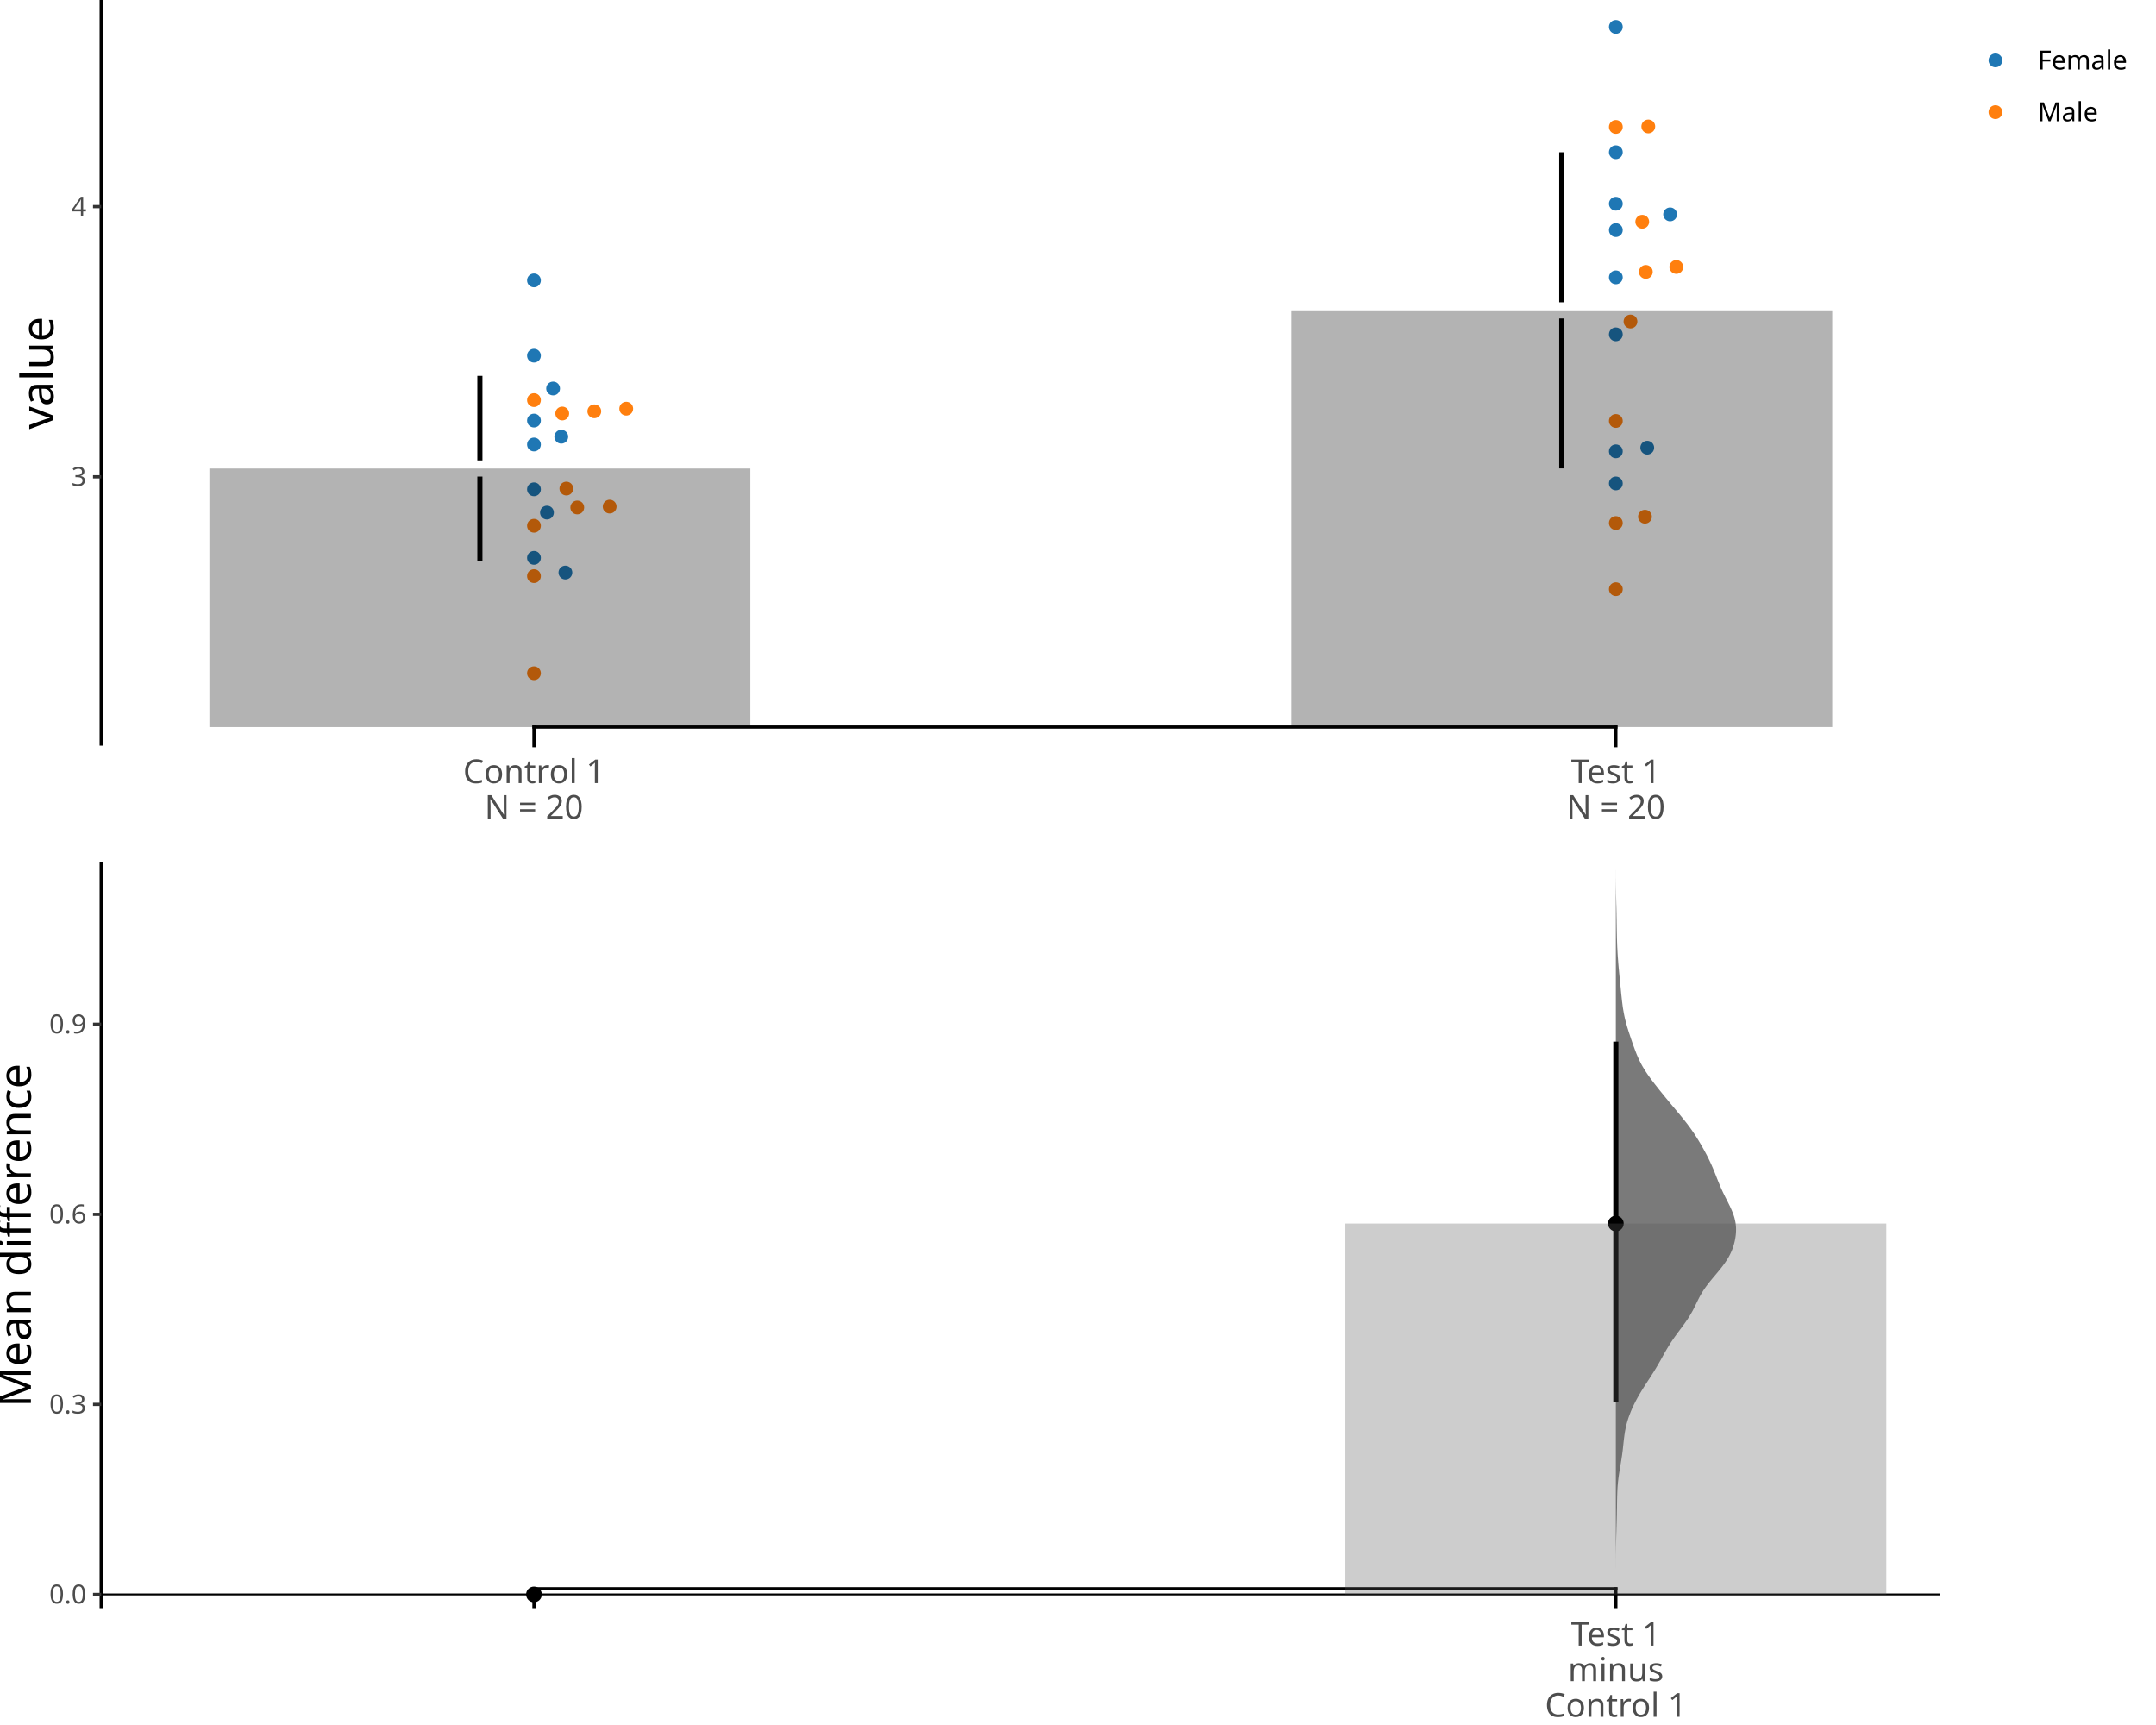
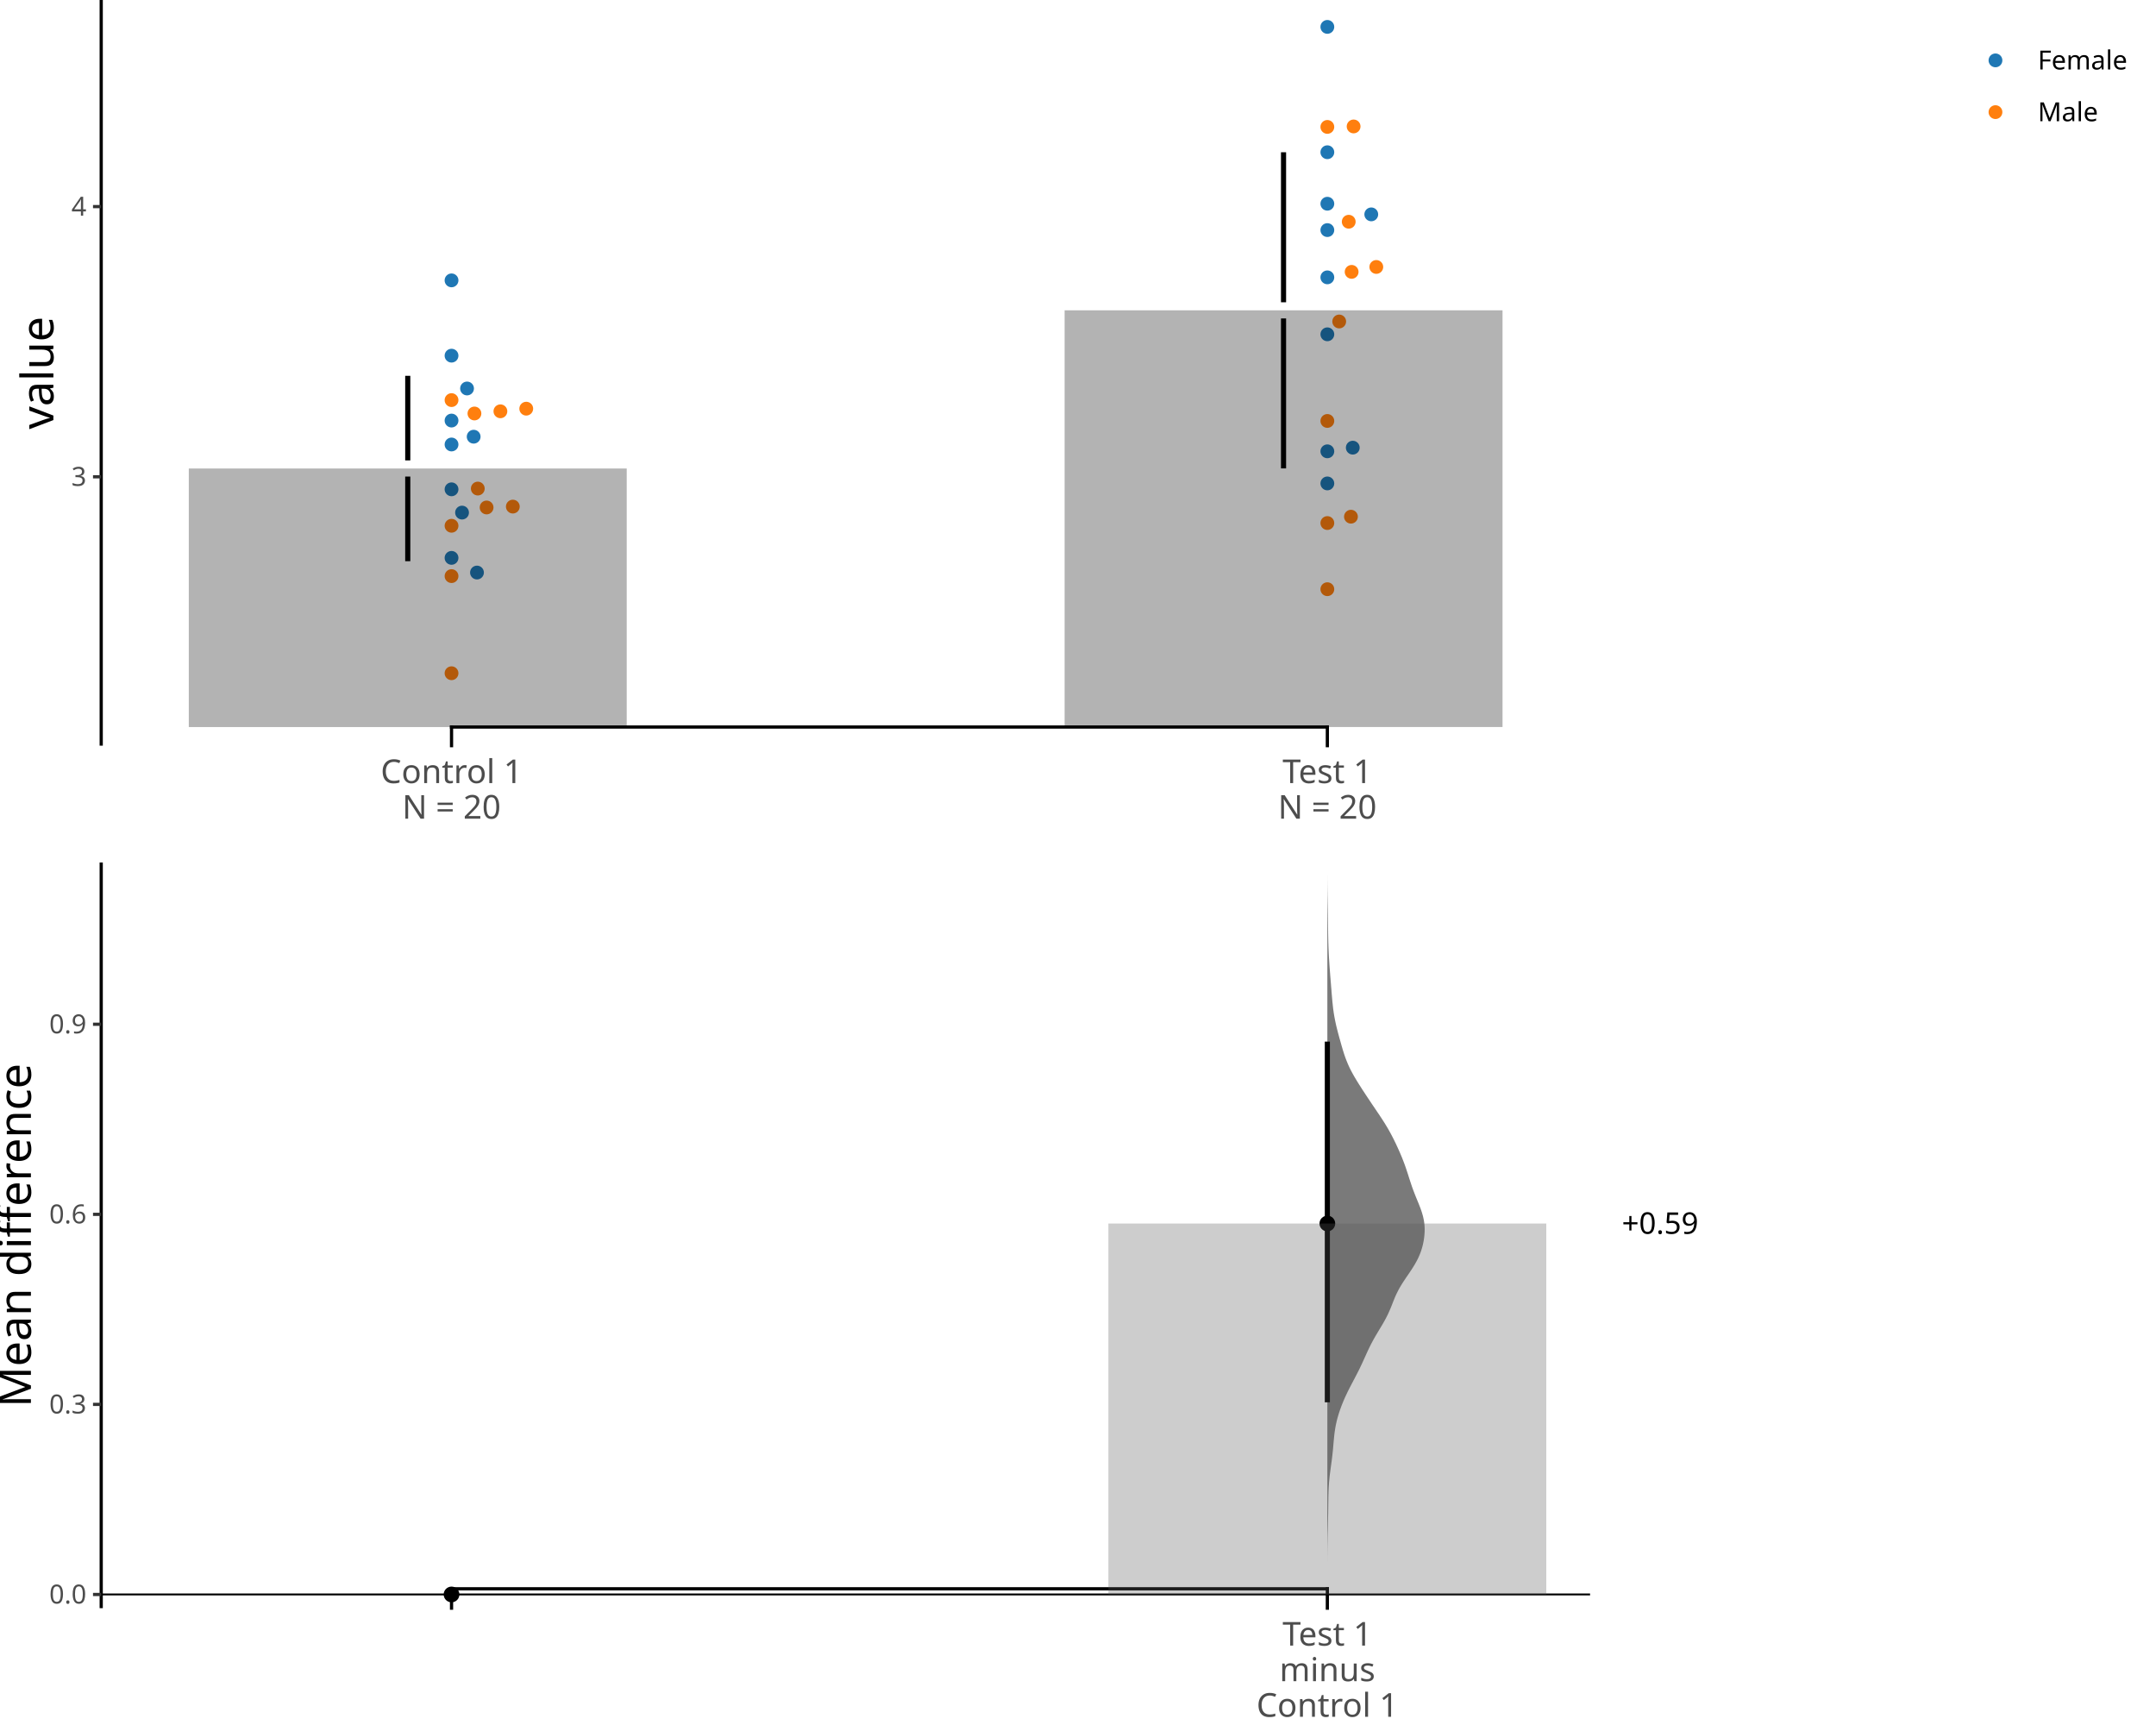
<svg xmlns="http://www.w3.org/2000/svg" class="svglite" data-engine-version="2.0" width="720.00pt" height="576.00pt" viewBox="0 0 720.00 576.00">
  <defs>
    <style type="text/css">
    .svglite line, .svglite polyline, .svglite polygon, .svglite path, .svglite rect, .svglite circle {
      fill: none;
      stroke: #000000;
      stroke-linecap: round;
      stroke-linejoin: round;
      stroke-miterlimit: 10.00;
    }
  </style>
  </defs>
  <rect width="100%" height="100%" style="stroke: none; fill: #FFFFFF;" />
  <defs>
    <clipPath id="cpMC4wMHw3MjAuMDB8MC4wMHw1NzYuMDA=">
      <rect x="0.00" y="0.00" width="720.00" height="576.00" />
    </clipPath>
  </defs>
  <g clip-path="url(#cpMC4wMHw3MjAuMDB8MC4wMHw1NzYuMDA=)">
</g>
  <defs>
    <clipPath id="cpMC4wMHw2NDguMDB8MC4wMHw1NzYuMDA=">
      <rect x="0.00" y="0.00" width="648.00" height="576.00" />
    </clipPath>
  </defs>
  <g clip-path="url(#cpMC4wMHw2NDguMDB8MC4wMHw1NzYuMDA=)">
</g>
  <g clip-path="url(#cpMC4wMHw3MjAuMDB8MC4wMHw1NzYuMDA=)">
</g>
  <defs>
    <clipPath id="cpMC4wMHw2NDguMDB8MC4wMHwyODguMDA=">
      <rect x="0.00" y="0.00" width="648.00" height="288.00" />
    </clipPath>
  </defs>
  <g clip-path="url(#cpMC4wMHw2NDguMDB8MC4wMHwyODguMDA=)">
    <rect x="0.00" y="0.00" width="648.00" height="288.00" style="stroke-width: 1.07; stroke: #FFFFFF; fill: #FFFFFF;" />
  </g>
  <g clip-path="url(#cpMC4wMHw3MjAuMDB8MC4wMHw1NzYuMDA=)">
    <rect x="33.80" y="-0" width="614.20" height="248.99" style="stroke-width: 1.07; stroke: none; fill: #FFFFFF;" />
-     <circle cx="187.76" cy="138.07" r="1.95" style="stroke-width: 0.71; stroke: #FF7F0E; fill: #FF7F0E;" />
-     <circle cx="178.32" cy="133.60" r="1.95" style="stroke-width: 0.71; stroke: #FF7F0E; fill: #FF7F0E;" />
-     <circle cx="189.14" cy="163.14" r="1.95" style="stroke-width: 0.71; stroke: #FF7F0E; fill: #FF7F0E;" />
-     <circle cx="178.32" cy="175.56" r="1.95" style="stroke-width: 0.71; stroke: #FF7F0E; fill: #FF7F0E;" />
-     <circle cx="198.47" cy="137.34" r="1.95" style="stroke-width: 0.71; stroke: #FF7F0E; fill: #FF7F0E;" />
-     <circle cx="178.32" cy="224.80" r="1.95" style="stroke-width: 0.71; stroke: #FF7F0E; fill: #FF7F0E;" />
-     <circle cx="209.13" cy="136.46" r="1.95" style="stroke-width: 0.71; stroke: #FF7F0E; fill: #FF7F0E;" />
-     <circle cx="203.60" cy="169.16" r="1.95" style="stroke-width: 0.71; stroke: #FF7F0E; fill: #FF7F0E;" />
-     <circle cx="192.78" cy="169.45" r="1.95" style="stroke-width: 0.71; stroke: #FF7F0E; fill: #FF7F0E;" />
-     <circle cx="178.32" cy="192.37" r="1.95" style="stroke-width: 0.71; stroke: #FF7F0E; fill: #FF7F0E;" />
-     <circle cx="178.32" cy="163.39" r="1.95" style="stroke-width: 0.71; stroke: #1F77B4; fill: #1F77B4;" />
-     <circle cx="178.32" cy="93.62" r="1.95" style="stroke-width: 0.71; stroke: #1F77B4; fill: #1F77B4;" />
-     <circle cx="187.44" cy="145.82" r="1.95" style="stroke-width: 0.71; stroke: #1F77B4; fill: #1F77B4;" />
-     <circle cx="178.32" cy="140.43" r="1.95" style="stroke-width: 0.71; stroke: #1F77B4; fill: #1F77B4;" />
-     <circle cx="178.32" cy="186.28" r="1.95" style="stroke-width: 0.71; stroke: #1F77B4; fill: #1F77B4;" />
-     <circle cx="184.71" cy="129.72" r="1.95" style="stroke-width: 0.71; stroke: #1F77B4; fill: #1F77B4;" />
-     <circle cx="188.82" cy="191.18" r="1.95" style="stroke-width: 0.71; stroke: #1F77B4; fill: #1F77B4;" />
-     <circle cx="182.66" cy="171.16" r="1.95" style="stroke-width: 0.71; stroke: #1F77B4; fill: #1F77B4;" />
-     <circle cx="178.32" cy="118.76" r="1.95" style="stroke-width: 0.71; stroke: #1F77B4; fill: #1F77B4;" />
-     <circle cx="178.32" cy="148.42" r="1.95" style="stroke-width: 0.71; stroke: #1F77B4; fill: #1F77B4;" />
-     <circle cx="544.50" cy="107.35" r="1.95" style="stroke-width: 0.71; stroke: #FF7F0E; fill: #FF7F0E;" />
-     <circle cx="539.61" cy="174.65" r="1.95" style="stroke-width: 0.71; stroke: #FF7F0E; fill: #FF7F0E;" />
-     <circle cx="559.81" cy="89.14" r="1.95" style="stroke-width: 0.71; stroke: #FF7F0E; fill: #FF7F0E;" />
-     <circle cx="539.61" cy="42.38" r="1.95" style="stroke-width: 0.71; stroke: #FF7F0E; fill: #FF7F0E;" />
-     <circle cx="539.61" cy="140.56" r="1.95" style="stroke-width: 0.71; stroke: #FF7F0E; fill: #FF7F0E;" />
-     <circle cx="539.61" cy="196.74" r="1.95" style="stroke-width: 0.71; stroke: #FF7F0E; fill: #FF7F0E;" />
-     <circle cx="548.43" cy="74.04" r="1.95" style="stroke-width: 0.71; stroke: #FF7F0E; fill: #FF7F0E;" />
-     <circle cx="550.45" cy="42.22" r="1.95" style="stroke-width: 0.71; stroke: #FF7F0E; fill: #FF7F0E;" />
-     <circle cx="549.63" cy="90.78" r="1.95" style="stroke-width: 0.71; stroke: #FF7F0E; fill: #FF7F0E;" />
-     <circle cx="549.34" cy="172.53" r="1.95" style="stroke-width: 0.71; stroke: #FF7F0E; fill: #FF7F0E;" />
-     <circle cx="539.61" cy="111.63" r="1.95" style="stroke-width: 0.71; stroke: #1F77B4; fill: #1F77B4;" />
-     <circle cx="550.10" cy="149.48" r="1.95" style="stroke-width: 0.71; stroke: #1F77B4; fill: #1F77B4;" />
-     <circle cx="539.61" cy="161.42" r="1.95" style="stroke-width: 0.71; stroke: #1F77B4; fill: #1F77B4;" />
-     <circle cx="539.61" cy="8.98" r="1.95" style="stroke-width: 0.71; stroke: #1F77B4; fill: #1F77B4;" />
-     <circle cx="539.61" cy="50.83" r="1.95" style="stroke-width: 0.71; stroke: #1F77B4; fill: #1F77B4;" />
-     <circle cx="557.74" cy="71.58" r="1.95" style="stroke-width: 0.71; stroke: #1F77B4; fill: #1F77B4;" />
-     <circle cx="539.61" cy="76.83" r="1.95" style="stroke-width: 0.71; stroke: #1F77B4; fill: #1F77B4;" />
-     <circle cx="539.61" cy="150.70" r="1.95" style="stroke-width: 0.71; stroke: #1F77B4; fill: #1F77B4;" />
-     <circle cx="539.61" cy="92.61" r="1.95" style="stroke-width: 0.71; stroke: #1F77B4; fill: #1F77B4;" />
-     <circle cx="539.61" cy="68.03" r="1.95" style="stroke-width: 0.71; stroke: #1F77B4; fill: #1F77B4;" />
-     <line x1="160.26" y1="152.88" x2="160.26" y2="126.35" style="stroke-width: 1.71; stroke-linecap: square;" />
-     <line x1="521.55" y1="100.07" x2="521.55" y2="51.70" style="stroke-width: 1.71; stroke-linecap: square;" />
-     <line x1="160.26" y1="159.99" x2="160.26" y2="186.53" style="stroke-width: 1.71; stroke-linecap: square;" />
-     <line x1="521.55" y1="107.18" x2="521.55" y2="155.54" style="stroke-width: 1.71; stroke-linecap: square;" />
-     <line x1="178.32" y1="242.77" x2="539.61" y2="242.77" style="stroke-width: 1.07; stroke-linecap: square;" />
-     <line x1="178.32" y1="242.77" x2="178.32" y2="248.99" style="stroke-width: 1.07; stroke-linecap: square;" />
-     <line x1="539.61" y1="242.77" x2="539.61" y2="248.99" style="stroke-width: 1.07; stroke-linecap: square;" />
-     <rect x="69.93" y="156.44" width="180.65" height="86.33" style="stroke-width: 1.07; stroke: none; stroke-linecap: butt; stroke-linejoin: miter; fill: #000000; fill-opacity: 0.30;" />
-     <rect x="431.23" y="103.62" width="180.65" height="139.14" style="stroke-width: 1.07; stroke: none; stroke-linecap: butt; stroke-linejoin: miter; fill: #000000; fill-opacity: 0.30;" />
+     <circle cx="158.44" cy="138.07" r="1.95" style="stroke-width: 0.71; stroke: #FF7F0E; fill: #FF7F0E;" />
+     <circle cx="150.79" cy="133.60" r="1.95" style="stroke-width: 0.71; stroke: #FF7F0E; fill: #FF7F0E;" />
+     <circle cx="159.56" cy="163.14" r="1.95" style="stroke-width: 0.71; stroke: #FF7F0E; fill: #FF7F0E;" />
+     <circle cx="150.79" cy="175.56" r="1.95" style="stroke-width: 0.71; stroke: #FF7F0E; fill: #FF7F0E;" />
+     <circle cx="167.11" cy="137.34" r="1.95" style="stroke-width: 0.71; stroke: #FF7F0E; fill: #FF7F0E;" />
+     <circle cx="150.79" cy="224.80" r="1.95" style="stroke-width: 0.71; stroke: #FF7F0E; fill: #FF7F0E;" />
+     <circle cx="175.74" cy="136.46" r="1.95" style="stroke-width: 0.71; stroke: #FF7F0E; fill: #FF7F0E;" />
+     <circle cx="171.26" cy="169.16" r="1.95" style="stroke-width: 0.71; stroke: #FF7F0E; fill: #FF7F0E;" />
+     <circle cx="162.50" cy="169.45" r="1.95" style="stroke-width: 0.71; stroke: #FF7F0E; fill: #FF7F0E;" />
+     <circle cx="150.79" cy="192.37" r="1.95" style="stroke-width: 0.71; stroke: #FF7F0E; fill: #FF7F0E;" />
+     <circle cx="150.79" cy="163.39" r="1.95" style="stroke-width: 0.71; stroke: #1F77B4; fill: #1F77B4;" />
+     <circle cx="150.79" cy="93.62" r="1.95" style="stroke-width: 0.71; stroke: #1F77B4; fill: #1F77B4;" />
+     <circle cx="158.18" cy="145.82" r="1.95" style="stroke-width: 0.71; stroke: #1F77B4; fill: #1F77B4;" />
+     <circle cx="150.79" cy="140.43" r="1.95" style="stroke-width: 0.71; stroke: #1F77B4; fill: #1F77B4;" />
+     <circle cx="150.79" cy="186.28" r="1.95" style="stroke-width: 0.71; stroke: #1F77B4; fill: #1F77B4;" />
+     <circle cx="155.97" cy="129.72" r="1.95" style="stroke-width: 0.71; stroke: #1F77B4; fill: #1F77B4;" />
+     <circle cx="159.29" cy="191.18" r="1.95" style="stroke-width: 0.71; stroke: #1F77B4; fill: #1F77B4;" />
+     <circle cx="154.30" cy="171.16" r="1.95" style="stroke-width: 0.71; stroke: #1F77B4; fill: #1F77B4;" />
+     <circle cx="150.79" cy="118.76" r="1.95" style="stroke-width: 0.71; stroke: #1F77B4; fill: #1F77B4;" />
+     <circle cx="150.79" cy="148.42" r="1.95" style="stroke-width: 0.71; stroke: #1F77B4; fill: #1F77B4;" />
+     <circle cx="447.23" cy="107.35" r="1.95" style="stroke-width: 0.71; stroke: #FF7F0E; fill: #FF7F0E;" />
+     <circle cx="443.27" cy="174.65" r="1.95" style="stroke-width: 0.71; stroke: #FF7F0E; fill: #FF7F0E;" />
+     <circle cx="459.62" cy="89.14" r="1.95" style="stroke-width: 0.71; stroke: #FF7F0E; fill: #FF7F0E;" />
+     <circle cx="443.27" cy="42.38" r="1.95" style="stroke-width: 0.71; stroke: #FF7F0E; fill: #FF7F0E;" />
+     <circle cx="443.27" cy="140.56" r="1.95" style="stroke-width: 0.71; stroke: #FF7F0E; fill: #FF7F0E;" />
+     <circle cx="443.27" cy="196.74" r="1.95" style="stroke-width: 0.71; stroke: #FF7F0E; fill: #FF7F0E;" />
+     <circle cx="450.41" cy="74.04" r="1.95" style="stroke-width: 0.71; stroke: #FF7F0E; fill: #FF7F0E;" />
+     <circle cx="452.04" cy="42.22" r="1.95" style="stroke-width: 0.71; stroke: #FF7F0E; fill: #FF7F0E;" />
+     <circle cx="451.38" cy="90.78" r="1.95" style="stroke-width: 0.71; stroke: #FF7F0E; fill: #FF7F0E;" />
+     <circle cx="451.15" cy="172.53" r="1.95" style="stroke-width: 0.71; stroke: #FF7F0E; fill: #FF7F0E;" />
+     <circle cx="443.27" cy="111.63" r="1.95" style="stroke-width: 0.71; stroke: #1F77B4; fill: #1F77B4;" />
+     <circle cx="451.76" cy="149.48" r="1.95" style="stroke-width: 0.71; stroke: #1F77B4; fill: #1F77B4;" />
+     <circle cx="443.27" cy="161.42" r="1.95" style="stroke-width: 0.71; stroke: #1F77B4; fill: #1F77B4;" />
+     <circle cx="443.27" cy="8.98" r="1.95" style="stroke-width: 0.71; stroke: #1F77B4; fill: #1F77B4;" />
+     <circle cx="443.27" cy="50.83" r="1.95" style="stroke-width: 0.71; stroke: #1F77B4; fill: #1F77B4;" />
+     <circle cx="457.94" cy="71.58" r="1.95" style="stroke-width: 0.71; stroke: #1F77B4; fill: #1F77B4;" />
+     <circle cx="443.27" cy="76.83" r="1.95" style="stroke-width: 0.71; stroke: #1F77B4; fill: #1F77B4;" />
+     <circle cx="443.27" cy="150.70" r="1.95" style="stroke-width: 0.71; stroke: #1F77B4; fill: #1F77B4;" />
+     <circle cx="443.27" cy="92.61" r="1.95" style="stroke-width: 0.71; stroke: #1F77B4; fill: #1F77B4;" />
+     <circle cx="443.27" cy="68.03" r="1.95" style="stroke-width: 0.71; stroke: #1F77B4; fill: #1F77B4;" />
+     <line x1="136.17" y1="152.88" x2="136.17" y2="126.35" style="stroke-width: 1.71; stroke-linecap: square;" />
+     <line x1="428.64" y1="100.07" x2="428.64" y2="51.70" style="stroke-width: 1.71; stroke-linecap: square;" />
+     <line x1="136.17" y1="159.99" x2="136.17" y2="186.53" style="stroke-width: 1.71; stroke-linecap: square;" />
+     <line x1="428.64" y1="107.18" x2="428.64" y2="155.54" style="stroke-width: 1.71; stroke-linecap: square;" />
+     <line x1="150.79" y1="242.77" x2="443.27" y2="242.77" style="stroke-width: 1.07; stroke-linecap: square;" />
+     <line x1="150.79" y1="242.77" x2="150.79" y2="248.99" style="stroke-width: 1.07; stroke-linecap: square;" />
+     <line x1="443.27" y1="242.77" x2="443.27" y2="248.99" style="stroke-width: 1.07; stroke-linecap: square;" />
+     <rect x="63.05" y="156.44" width="146.24" height="86.33" style="stroke-width: 1.07; stroke: none; stroke-linecap: butt; stroke-linejoin: miter; fill: #000000; fill-opacity: 0.30;" />
+     <rect x="355.53" y="103.62" width="146.24" height="139.14" style="stroke-width: 1.07; stroke: none; stroke-linecap: butt; stroke-linejoin: miter; fill: #000000; fill-opacity: 0.30;" />
    <polyline points="33.80,248.99 33.80,0.00 " style="stroke-width: 1.07; stroke-linecap: butt;" />
    <text x="28.87" y="162.23" text-anchor="end" style="font-size: 8.80px; fill: #4D4D4D; font-family: sans;" textLength="4.89px" lengthAdjust="spacingAndGlyphs">3</text>
    <text x="28.87" y="72.02" text-anchor="end" style="font-size: 8.80px; fill: #4D4D4D; font-family: sans;" textLength="4.89px" lengthAdjust="spacingAndGlyphs">4</text>
    <polyline points="31.06,159.20 33.80,159.20 " style="stroke-width: 1.07; stroke: #333333; stroke-linecap: butt;" />
    <polyline points="31.06,68.99 33.80,68.99 " style="stroke-width: 1.07; stroke: #333333; stroke-linecap: butt;" />
-     <text x="178.32" y="261.49" text-anchor="middle" style="font-size: 11.00px; fill: #4D4D4D; font-family: sans;" textLength="44.64px" lengthAdjust="spacingAndGlyphs">Control 1</text>
-     <text x="178.32" y="273.37" text-anchor="middle" style="font-size: 11.00px; fill: #4D4D4D; font-family: sans;" textLength="32.72px" lengthAdjust="spacingAndGlyphs">N = 20</text>
-     <text x="539.61" y="261.49" text-anchor="middle" style="font-size: 11.00px; fill: #4D4D4D; font-family: sans;" textLength="30.57px" lengthAdjust="spacingAndGlyphs">Test 1</text>
-     <text x="539.61" y="273.37" text-anchor="middle" style="font-size: 11.00px; fill: #4D4D4D; font-family: sans;" textLength="32.72px" lengthAdjust="spacingAndGlyphs">N = 20</text>
+     <text x="150.79" y="261.49" text-anchor="middle" style="font-size: 11.00px; fill: #4D4D4D; font-family: sans;" textLength="44.64px" lengthAdjust="spacingAndGlyphs">Control 1</text>
+     <text x="150.79" y="273.37" text-anchor="middle" style="font-size: 11.00px; fill: #4D4D4D; font-family: sans;" textLength="32.72px" lengthAdjust="spacingAndGlyphs">N = 20</text>
+     <text x="443.27" y="261.49" text-anchor="middle" style="font-size: 11.00px; fill: #4D4D4D; font-family: sans;" textLength="30.57px" lengthAdjust="spacingAndGlyphs">Test 1</text>
+     <text x="443.27" y="273.37" text-anchor="middle" style="font-size: 11.00px; fill: #4D4D4D; font-family: sans;" textLength="32.72px" lengthAdjust="spacingAndGlyphs">N = 20</text>
    <text transform="translate(17.83,124.50) rotate(-90)" text-anchor="middle" style="font-size: 15.00px; font-family: sans;" textLength="35.87px" lengthAdjust="spacingAndGlyphs">value</text>
  </g>
  <defs>
    <clipPath id="cpMC4wMHw2NDguMDB8Mjg4LjAwfDU3Ni4wMA==">
      <rect x="0" y="288.00" width="648.00" height="288.00" />
    </clipPath>
  </defs>
  <g clip-path="url(#cpMC4wMHw2NDguMDB8Mjg4LjAwfDU3Ni4wMA==)">
    <rect x="0" y="288.00" width="648.00" height="288.00" style="stroke-width: 1.07; stroke: #FFFFFF; fill: #FFFFFF;" />
  </g>
  <g clip-path="url(#cpMC4wMHw3MjAuMDB8MC4wMHw1NzYuMDA=)">
- </g>
-   <defs>
-     <clipPath id="cpMzMuODB8NjQ4LjAwfDI4OC4wMHw1MzYuOTk=">
-       <rect x="33.80" y="288.00" width="614.20" height="248.99" />
-     </clipPath>
-   </defs>
-   <g clip-path="url(#cpMzMuODB8NjQ4LjAwfDI4OC4wMHw1MzYuOTk=)">
    <rect x="33.80" y="288.00" width="614.20" height="248.99" style="stroke-width: 1.07; stroke: none; fill: #FFFFFF;" />
-     <polygon points="539.61,525.13 539.61,524.67 539.61,524.21 539.61,523.74 539.62,523.28 539.62,522.81 539.62,522.35 539.62,521.89 539.62,521.42 539.62,520.96 539.62,520.49 539.63,520.03 539.63,519.57 539.63,519.10 539.64,518.64 539.64,518.17 539.65,517.71 539.66,517.24 539.66,516.78 539.67,516.32 539.68,515.85 539.69,515.39 539.70,514.92 539.71,514.46 539.72,514.00 539.73,513.53 539.74,513.07 539.76,512.60 539.77,512.14 539.78,511.68 539.80,511.21 539.81,510.75 539.82,510.28 539.84,509.82 539.85,509.36 539.86,508.89 539.88,508.43 539.89,507.96 539.90,507.50 539.91,507.04 539.92,506.57 539.94,506.11 539.95,505.64 539.95,505.18 539.96,504.72 539.97,504.25 539.98,503.79 539.99,503.32 539.99,502.86 540.00,502.39 540.01,501.93 540.01,501.47 540.02,501.00 540.03,500.54 540.04,500.07 540.05,499.61 540.07,499.15 540.08,498.68 540.10,498.22 540.12,497.75 540.14,497.29 540.17,496.83 540.20,496.36 540.24,495.90 540.28,495.43 540.32,494.97 540.37,494.51 540.43,494.04 540.48,493.58 540.54,493.11 540.61,492.65 540.68,492.19 540.75,491.72 540.82,491.26 540.90,490.79 540.97,490.33 541.05,489.87 541.13,489.40 541.21,488.94 541.29,488.47 541.36,488.01 541.44,487.55 541.51,487.08 541.58,486.62 541.65,486.15 541.72,485.69 541.78,485.22 541.84,484.76 541.90,484.30 541.95,483.83 542.00,483.37 542.05,482.90 542.10,482.44 542.15,481.98 542.20,481.51 542.25,481.05 542.30,480.58 542.36,480.12 542.42,479.66 542.48,479.19 542.55,478.73 542.62,478.26 542.70,477.80 542.79,477.34 542.88,476.87 542.98,476.41 543.09,475.94 543.21,475.48 543.33,475.02 543.47,474.55 543.61,474.09 543.76,473.62 543.92,473.16 544.08,472.70 544.26,472.23 544.44,471.77 544.62,471.30 544.82,470.84 545.02,470.37 545.23,469.91 545.45,469.45 545.67,468.98 545.90,468.52 546.13,468.05 546.38,467.59 546.62,467.13 546.88,466.66 547.14,466.20 547.41,465.73 547.68,465.27 547.96,464.81 548.24,464.34 548.53,463.88 548.82,463.41 549.11,462.95 549.41,462.49 549.71,462.02 550.01,461.56 550.31,461.09 550.62,460.63 550.92,460.17 551.22,459.70 551.52,459.24 551.81,458.77 552.11,458.31 552.40,457.85 552.68,457.38 552.97,456.92 553.24,456.45 553.52,455.99 553.79,455.53 554.05,455.06 554.32,454.60 554.58,454.13 554.84,453.67 555.10,453.20 555.35,452.74 555.61,452.28 555.87,451.81 556.13,451.35 556.40,450.88 556.67,450.42 556.95,449.96 557.23,449.49 557.52,449.03 557.81,448.56 558.11,448.10 558.43,447.64 558.74,447.17 559.07,446.71 559.39,446.24 559.73,445.78 560.07,445.32 560.41,444.85 560.76,444.39 561.10,443.92 561.45,443.46 561.79,443.00 562.13,442.53 562.47,442.07 562.80,441.60 563.12,441.14 563.44,440.68 563.75,440.21 564.05,439.75 564.33,439.28 564.61,438.82 564.88,438.35 565.14,437.89 565.39,437.43 565.63,436.96 565.87,436.50 566.10,436.03 566.32,435.57 566.55,435.11 566.77,434.64 567.00,434.18 567.24,433.71 567.47,433.25 567.72,432.79 567.98,432.32 568.25,431.86 568.53,431.39 568.82,430.93 569.13,430.47 569.45,430.00 569.78,429.54 570.13,429.07 570.48,428.61 570.85,428.15 571.22,427.68 571.60,427.22 571.99,426.75 572.38,426.29 572.77,425.83 573.16,425.36 573.55,424.90 573.93,424.43 574.31,423.97 574.68,423.51 575.05,423.04 575.40,422.58 575.74,422.11 576.07,421.65 576.39,421.18 576.69,420.72 576.98,420.26 577.25,419.79 577.51,419.33 577.75,418.86 577.97,418.40 578.18,417.94 578.38,417.47 578.56,417.01 578.72,416.54 578.88,416.08 579.02,415.62 579.14,415.15 579.26,414.69 579.36,414.22 579.45,413.76 579.53,413.30 579.60,412.83 579.66,412.37 579.70,411.90 579.73,411.44 579.75,410.98 579.76,410.51 579.75,410.05 579.72,409.58 579.68,409.12 579.63,408.66 579.56,408.19 579.47,407.73 579.37,407.26 579.26,406.80 579.13,406.33 578.98,405.87 578.82,405.41 578.65,404.94 578.46,404.48 578.27,404.01 578.06,403.55 577.85,403.09 577.63,402.62 577.40,402.16 577.17,401.69 576.94,401.23 576.70,400.77 576.47,400.30 576.23,399.84 576.00,399.37 575.77,398.91 575.55,398.45 575.32,397.98 575.11,397.52 574.90,397.05 574.69,396.59 574.49,396.13 574.29,395.66 574.10,395.20 573.91,394.73 573.72,394.27 573.54,393.81 573.35,393.34 573.17,392.88 572.99,392.41 572.80,391.95 572.62,391.49 572.43,391.02 572.24,390.56 572.04,390.09 571.84,389.63 571.64,389.16 571.43,388.70 571.22,388.24 571.00,387.77 570.78,387.31 570.56,386.84 570.33,386.38 570.09,385.92 569.85,385.45 569.60,384.99 569.35,384.52 569.10,384.06 568.84,383.60 568.58,383.13 568.32,382.67 568.05,382.20 567.78,381.74 567.50,381.28 567.22,380.81 566.93,380.35 566.65,379.88 566.35,379.42 566.05,378.96 565.75,378.49 565.43,378.03 565.11,377.56 564.79,377.10 564.46,376.64 564.12,376.17 563.77,375.71 563.42,375.24 563.06,374.78 562.69,374.31 562.32,373.85 561.95,373.39 561.57,372.92 561.19,372.46 560.81,371.99 560.42,371.53 560.03,371.07 559.65,370.60 559.26,370.14 558.87,369.67 558.48,369.21 558.10,368.75 557.71,368.28 557.32,367.82 556.94,367.35 556.56,366.89 556.18,366.43 555.80,365.96 555.42,365.50 555.04,365.03 554.67,364.57 554.29,364.11 553.92,363.64 553.55,363.18 553.19,362.71 552.82,362.25 552.46,361.79 552.10,361.32 551.75,360.86 551.40,360.39 551.06,359.93 550.73,359.46 550.40,359.00 550.08,358.54 549.77,358.07 549.46,357.61 549.17,357.14 548.89,356.68 548.61,356.22 548.35,355.75 548.09,355.29 547.85,354.82 547.62,354.36 547.39,353.90 547.18,353.43 546.97,352.97 546.77,352.50 546.57,352.04 546.39,351.58 546.21,351.11 546.03,350.65 545.86,350.18 545.69,349.72 545.52,349.26 545.36,348.79 545.19,348.33 545.03,347.86 544.87,347.40 544.71,346.94 544.56,346.47 544.40,346.01 544.25,345.54 544.09,345.08 543.94,344.62 543.79,344.15 543.65,343.69 543.50,343.22 543.36,342.76 543.23,342.29 543.10,341.83 542.97,341.37 542.85,340.90 542.73,340.44 542.62,339.97 542.52,339.51 542.42,339.05 542.33,338.58 542.24,338.12 542.16,337.65 542.08,337.19 542.00,336.73 541.93,336.26 541.87,335.80 541.81,335.33 541.75,334.87 541.69,334.41 541.64,333.94 541.59,333.48 541.54,333.01 541.49,332.55 541.44,332.09 541.39,331.62 541.35,331.16 541.30,330.69 541.26,330.23 541.21,329.77 541.16,329.30 541.12,328.84 541.07,328.37 541.02,327.91 540.98,327.44 540.93,326.98 540.89,326.52 540.84,326.05 540.79,325.59 540.75,325.12 540.70,324.66 540.66,324.20 540.62,323.73 540.57,323.27 540.53,322.80 540.49,322.34 540.45,321.88 540.41,321.41 540.38,320.95 540.34,320.48 540.31,320.02 540.27,319.56 540.24,319.09 540.21,318.63 540.18,318.16 540.16,317.70 540.13,317.24 540.11,316.77 540.08,316.31 540.06,315.84 540.04,315.38 540.03,314.92 540.01,314.45 540.00,313.99 539.98,313.52 539.97,313.06 539.96,312.60 539.95,312.13 539.94,311.67 539.93,311.20 539.92,310.74 539.92,310.27 539.91,309.81 539.90,309.35 539.90,308.88 539.89,308.42 539.88,307.95 539.88,307.49 539.87,307.03 539.86,306.56 539.85,306.10 539.84,305.63 539.84,305.17 539.83,304.71 539.82,304.24 539.81,303.78 539.80,303.31 539.79,302.85 539.78,302.39 539.76,301.92 539.75,301.46 539.74,300.99 539.73,300.53 539.72,300.07 539.71,299.60 539.70,299.14 539.69,298.67 539.68,298.21 539.68,297.75 539.67,297.28 539.66,296.82 539.65,296.35 539.65,295.89 539.64,295.42 539.64,294.96 539.63,294.50 539.63,294.03 539.63,293.57 539.62,293.10 539.62,292.64 539.62,292.18 539.62,291.71 539.62,291.25 539.62,290.78 539.61,290.32 539.61,289.86 539.61,289.39 539.61,288.93 539.61,288.46 539.61,288.00 " style="stroke-width: 0.75; stroke: none; fill: #595959; fill-opacity: 0.80;" />
-     <line x1="539.61" y1="467.39" x2="539.61" y2="348.66" style="stroke-width: 1.71; stroke-linecap: square;" />
-     <circle cx="539.61" cy="408.55" r="2.25" style="stroke-width: 0.75; fill: #000000;" />
-     <line x1="178.32" y1="532.41" x2="178.32" y2="532.41" style="stroke-width: 1.71; stroke-linecap: square;" />
-     <circle cx="178.32" cy="532.41" r="2.25" style="stroke-width: 0.75; fill: #000000;" />
-     <line x1="178.32" y1="530.52" x2="539.61" y2="530.52" style="stroke-width: 1.07; stroke-linecap: square;" />
-     <line x1="178.32" y1="530.52" x2="178.32" y2="536.99" style="stroke-width: 1.07; stroke-linecap: square;" />
-     <line x1="539.61" y1="530.52" x2="539.61" y2="536.99" style="stroke-width: 1.07; stroke-linecap: square;" />
-     <line x1="33.80" y1="532.41" x2="648.00" y2="532.41" style="stroke-width: 0.64; stroke-linecap: butt;" />
-     <rect x="449.29" y="408.55" width="180.65" height="123.86" style="stroke-width: 1.07; stroke: none; stroke-linecap: butt; stroke-linejoin: miter; fill: #595959; fill-opacity: 0.30;" />
-   </g>
-   <g clip-path="url(#cpMC4wMHw3MjAuMDB8MC4wMHw1NzYuMDA=)">
+     <polygon points="443.27,525.13 443.27,524.67 443.27,524.21 443.27,523.74 443.27,523.28 443.27,522.81 443.27,522.35 443.27,521.89 443.27,521.42 443.28,520.96 443.28,520.49 443.28,520.03 443.28,519.57 443.29,519.10 443.29,518.64 443.29,518.17 443.30,517.71 443.30,517.24 443.31,516.78 443.31,516.32 443.32,515.85 443.33,515.39 443.34,514.92 443.35,514.46 443.35,514.00 443.36,513.53 443.37,513.07 443.38,512.60 443.39,512.14 443.40,511.68 443.42,511.21 443.43,510.75 443.44,510.28 443.45,509.82 443.46,509.36 443.47,508.89 443.48,508.43 443.49,507.96 443.50,507.50 443.51,507.04 443.52,506.57 443.53,506.11 443.54,505.64 443.55,505.18 443.55,504.72 443.56,504.25 443.57,503.79 443.57,503.32 443.58,502.86 443.58,502.39 443.59,501.93 443.59,501.47 443.60,501.00 443.61,500.54 443.61,500.07 443.62,499.61 443.63,499.15 443.65,498.68 443.66,498.22 443.68,497.75 443.70,497.29 443.72,496.83 443.75,496.36 443.78,495.90 443.81,495.43 443.84,494.97 443.88,494.51 443.93,494.04 443.97,493.58 444.02,493.11 444.07,492.65 444.13,492.19 444.19,491.72 444.25,491.26 444.31,490.79 444.37,490.33 444.43,489.87 444.50,489.40 444.56,488.94 444.62,488.47 444.69,488.01 444.75,487.55 444.81,487.08 444.86,486.62 444.92,486.15 444.97,485.69 445.02,485.22 445.07,484.76 445.12,484.30 445.16,483.83 445.20,483.37 445.24,482.90 445.28,482.44 445.32,481.98 445.36,481.51 445.40,481.05 445.45,480.58 445.49,480.12 445.54,479.66 445.59,479.19 445.64,478.73 445.70,478.26 445.77,477.80 445.84,477.34 445.91,476.87 446.00,476.41 446.08,475.94 446.18,475.48 446.28,475.02 446.39,474.55 446.50,474.09 446.62,473.62 446.75,473.16 446.89,472.70 447.03,472.23 447.17,471.77 447.33,471.30 447.48,470.84 447.65,470.37 447.82,469.91 447.99,469.45 448.17,468.98 448.36,468.52 448.55,468.05 448.74,467.59 448.94,467.13 449.15,466.66 449.36,466.20 449.58,465.73 449.80,465.27 450.02,464.81 450.25,464.34 450.48,463.88 450.72,463.41 450.96,462.95 451.20,462.49 451.44,462.02 451.69,461.56 451.93,461.09 452.18,460.63 452.42,460.17 452.66,459.70 452.90,459.24 453.14,458.77 453.38,458.31 453.62,457.85 453.85,457.38 454.08,456.92 454.30,456.45 454.52,455.99 454.74,455.53 454.96,455.06 455.17,454.60 455.38,454.13 455.59,453.67 455.80,453.20 456.01,452.74 456.22,452.28 456.43,451.81 456.64,451.35 456.86,450.88 457.08,450.42 457.30,449.96 457.53,449.49 457.76,449.03 458.00,448.56 458.25,448.10 458.50,447.64 458.75,447.17 459.02,446.71 459.28,446.24 459.55,445.78 459.83,445.32 460.10,444.85 460.38,444.39 460.66,443.92 460.94,443.46 461.22,443.00 461.50,442.53 461.77,442.07 462.04,441.60 462.30,441.14 462.56,440.68 462.81,440.21 463.05,439.75 463.28,439.28 463.51,438.82 463.72,438.35 463.93,437.89 464.13,437.43 464.33,436.96 464.52,436.50 464.71,436.03 464.89,435.57 465.07,435.11 465.26,434.64 465.44,434.18 465.63,433.71 465.82,433.25 466.02,432.79 466.23,432.32 466.45,431.86 466.68,431.39 466.92,430.93 467.16,430.47 467.42,430.00 467.69,429.54 467.97,429.07 468.26,428.61 468.55,428.15 468.86,427.68 469.17,427.22 469.48,426.75 469.79,426.29 470.11,425.83 470.43,425.36 470.74,424.90 471.05,424.43 471.36,423.97 471.66,423.51 471.95,423.04 472.24,422.58 472.52,422.11 472.78,421.65 473.04,421.18 473.28,420.72 473.52,420.26 473.74,419.79 473.94,419.33 474.14,418.86 474.32,418.40 474.49,417.94 474.65,417.47 474.79,417.01 474.93,416.54 475.05,416.08 475.17,415.62 475.27,415.15 475.36,414.69 475.45,414.22 475.52,413.76 475.59,413.30 475.64,412.83 475.69,412.37 475.72,411.90 475.75,411.44 475.76,410.98 475.77,410.51 475.76,410.05 475.74,409.58 475.71,409.12 475.66,408.66 475.61,408.19 475.54,407.73 475.46,407.26 475.36,406.80 475.26,406.33 475.14,405.87 475.01,405.41 474.87,404.94 474.72,404.48 474.56,404.01 474.40,403.55 474.22,403.09 474.04,402.62 473.86,402.16 473.67,401.69 473.48,401.23 473.29,400.77 473.10,400.30 472.91,399.84 472.72,399.37 472.54,398.91 472.36,398.45 472.18,397.98 472.00,397.52 471.83,397.05 471.66,396.59 471.50,396.13 471.34,395.66 471.19,395.20 471.03,394.73 470.88,394.27 470.73,393.81 470.58,393.34 470.43,392.88 470.29,392.41 470.14,391.95 469.99,391.49 469.83,391.02 469.68,390.56 469.52,390.09 469.36,389.63 469.20,389.16 469.03,388.70 468.86,388.24 468.68,387.77 468.50,387.31 468.32,386.84 468.13,386.38 467.94,385.92 467.74,385.45 467.55,384.99 467.34,384.52 467.14,384.06 466.93,383.60 466.72,383.13 466.50,382.67 466.29,382.20 466.07,381.74 465.84,381.28 465.62,380.81 465.39,380.35 465.15,379.88 464.91,379.42 464.67,378.96 464.42,378.49 464.17,378.03 463.91,377.56 463.65,377.10 463.38,376.64 463.10,376.17 462.82,375.71 462.54,375.24 462.25,374.78 461.95,374.31 461.65,373.85 461.35,373.39 461.04,372.92 460.74,372.46 460.43,371.99 460.11,371.53 459.80,371.07 459.49,370.60 459.17,370.14 458.86,369.67 458.54,369.21 458.23,368.75 457.92,368.28 457.61,367.82 457.30,367.35 456.99,366.89 456.68,366.43 456.37,365.96 456.06,365.50 455.76,365.03 455.46,364.57 455.15,364.11 454.85,363.64 454.55,363.18 454.26,362.71 453.96,362.25 453.67,361.79 453.38,361.32 453.09,360.86 452.81,360.39 452.54,359.93 452.26,359.46 452.00,359.00 451.74,358.54 451.49,358.07 451.24,357.61 451.00,357.14 450.77,356.68 450.55,356.22 450.34,355.75 450.13,355.29 449.94,354.82 449.75,354.36 449.57,353.90 449.39,353.43 449.22,352.97 449.06,352.50 448.90,352.04 448.75,351.58 448.61,351.11 448.46,350.65 448.32,350.18 448.19,349.72 448.05,349.26 447.92,348.79 447.79,348.33 447.66,347.86 447.53,347.40 447.40,346.94 447.27,346.47 447.14,346.01 447.02,345.54 446.89,345.08 446.77,344.62 446.65,344.15 446.53,343.69 446.42,343.22 446.30,342.76 446.19,342.29 446.09,341.83 445.99,341.37 445.89,340.90 445.80,340.44 445.71,339.97 445.62,339.51 445.54,339.05 445.47,338.58 445.39,338.12 445.33,337.65 445.26,337.19 445.20,336.73 445.15,336.26 445.10,335.80 445.05,335.33 445.00,334.87 444.95,334.41 444.91,333.94 444.87,333.48 444.83,333.01 444.79,332.55 444.75,332.09 444.71,331.62 444.67,331.16 444.64,330.69 444.60,330.23 444.56,329.77 444.52,329.30 444.49,328.84 444.45,328.37 444.41,327.91 444.37,327.44 444.34,326.98 444.30,326.52 444.26,326.05 444.22,325.59 444.19,325.12 444.15,324.66 444.12,324.20 444.08,323.73 444.05,323.27 444.01,322.80 443.98,322.34 443.95,321.88 443.92,321.41 443.89,320.95 443.86,320.48 443.83,320.02 443.80,319.56 443.78,319.09 443.75,318.63 443.73,318.16 443.71,317.70 443.69,317.24 443.67,316.77 443.65,316.31 443.63,315.84 443.62,315.38 443.60,314.92 443.59,314.45 443.58,313.99 443.57,313.52 443.56,313.06 443.55,312.60 443.54,312.13 443.53,311.67 443.53,311.20 443.52,310.74 443.51,310.27 443.51,309.81 443.50,309.35 443.50,308.88 443.49,308.42 443.49,307.95 443.48,307.49 443.47,307.03 443.47,306.56 443.46,306.10 443.46,305.63 443.45,305.17 443.44,304.71 443.43,304.24 443.43,303.78 443.42,303.31 443.41,302.85 443.40,302.39 443.39,301.92 443.38,301.46 443.37,300.99 443.37,300.53 443.36,300.07 443.35,299.60 443.34,299.14 443.33,298.67 443.33,298.21 443.32,297.75 443.31,297.28 443.31,296.82 443.30,296.35 443.30,295.89 443.29,295.42 443.29,294.96 443.29,294.50 443.28,294.03 443.28,293.57 443.28,293.10 443.28,292.64 443.27,292.18 443.27,291.71 443.27,291.25 443.27,290.78 443.27,290.32 443.27,289.86 443.27,289.39 443.27,288.93 443.27,288.46 443.27,288.00 " style="stroke-width: 0.75; stroke: none; fill: #595959; fill-opacity: 0.80;" />
+     <line x1="443.27" y1="467.39" x2="443.27" y2="348.66" style="stroke-width: 1.71; stroke-linecap: square;" />
+     <circle cx="443.27" cy="408.55" r="2.25" style="stroke-width: 0.75; fill: #000000;" />
+     <line x1="150.79" y1="532.41" x2="150.79" y2="532.41" style="stroke-width: 1.71; stroke-linecap: square;" />
+     <circle cx="150.79" cy="532.41" r="2.25" style="stroke-width: 0.75; fill: #000000;" />
+     <line x1="150.79" y1="530.52" x2="443.27" y2="530.52" style="stroke-width: 1.07; stroke-linecap: square;" />
+     <line x1="150.79" y1="530.52" x2="150.79" y2="536.99" style="stroke-width: 1.07; stroke-linecap: square;" />
+     <line x1="443.27" y1="530.52" x2="443.27" y2="536.99" style="stroke-width: 1.07; stroke-linecap: square;" />
+     <line x1="33.80" y1="532.41" x2="531.01" y2="532.41" style="stroke-width: 0.64; stroke-linecap: butt;" />
+     <rect x="370.15" y="408.55" width="146.24" height="123.86" style="stroke-width: 1.07; stroke: none; stroke-linecap: butt; stroke-linejoin: miter; fill: #595959; fill-opacity: 0.30;" />
+     <text x="554.41" y="411.99" text-anchor="middle" style="font-size: 10.00px; font-family: sans;" textLength="25.31px" lengthAdjust="spacingAndGlyphs">+0.59</text>
    <polyline points="33.80,536.99 33.80,288.00 " style="stroke-width: 1.07; stroke-linecap: butt;" />
    <text x="28.87" y="535.44" text-anchor="end" style="font-size: 8.80px; fill: #4D4D4D; font-family: sans;" textLength="12.23px" lengthAdjust="spacingAndGlyphs">0.0</text>
    <text x="28.87" y="471.97" text-anchor="end" style="font-size: 8.80px; fill: #4D4D4D; font-family: sans;" textLength="12.23px" lengthAdjust="spacingAndGlyphs">0.3</text>
    <text x="28.87" y="408.50" text-anchor="end" style="font-size: 8.80px; fill: #4D4D4D; font-family: sans;" textLength="12.23px" lengthAdjust="spacingAndGlyphs">0.6</text>
    <text x="28.87" y="345.04" text-anchor="end" style="font-size: 8.80px; fill: #4D4D4D; font-family: sans;" textLength="12.23px" lengthAdjust="spacingAndGlyphs">0.9</text>
    <polyline points="31.06,532.41 33.80,532.41 " style="stroke-width: 1.07; stroke: #333333; stroke-linecap: butt;" />
    <polyline points="31.06,468.94 33.80,468.94 " style="stroke-width: 1.07; stroke: #333333; stroke-linecap: butt;" />
    <polyline points="31.06,405.48 33.80,405.48 " style="stroke-width: 1.07; stroke: #333333; stroke-linecap: butt;" />
    <polyline points="31.06,342.01 33.80,342.01 " style="stroke-width: 1.07; stroke: #333333; stroke-linecap: butt;" />
-     <text x="539.61" y="549.49" text-anchor="middle" style="font-size: 11.00px; fill: #4D4D4D; font-family: sans;" textLength="30.57px" lengthAdjust="spacingAndGlyphs">Test 1</text>
-     <text x="539.61" y="561.37" text-anchor="middle" style="font-size: 11.00px; fill: #4D4D4D; font-family: sans;" textLength="29.35px" lengthAdjust="spacingAndGlyphs">minus</text>
-     <text x="539.61" y="573.25" text-anchor="middle" style="font-size: 11.00px; fill: #4D4D4D; font-family: sans;" textLength="44.64px" lengthAdjust="spacingAndGlyphs">Control 1</text>
+     <text x="443.27" y="549.49" text-anchor="middle" style="font-size: 11.00px; fill: #4D4D4D; font-family: sans;" textLength="30.57px" lengthAdjust="spacingAndGlyphs">Test 1</text>
+     <text x="443.27" y="561.37" text-anchor="middle" style="font-size: 11.00px; fill: #4D4D4D; font-family: sans;" textLength="29.35px" lengthAdjust="spacingAndGlyphs">minus</text>
+     <text x="443.27" y="573.25" text-anchor="middle" style="font-size: 11.00px; fill: #4D4D4D; font-family: sans;" textLength="44.64px" lengthAdjust="spacingAndGlyphs">Control 1</text>
    <text transform="translate(10.32,412.50) rotate(-90)" text-anchor="middle" style="font-size: 15.00px; font-family: sans;" textLength="107.58px" lengthAdjust="spacingAndGlyphs">Mean difference</text>
  </g>
  <defs>
    <clipPath id="cpNjQ4LjAwfDcyMC4wMHwwLjAwfDU3Ni4wMA==">
      <rect x="648.00" y="0.00" width="72.00" height="576.00" />
    </clipPath>
  </defs>
  <g clip-path="url(#cpNjQ4LjAwfDcyMC4wMHwwLjAwfDU3Ni4wMA==)">
</g>
  <g clip-path="url(#cpMC4wMHw3MjAuMDB8MC4wMHw1NzYuMDA=)">
    <rect x="652.27" y="6.04" width="63.45" height="45.52" style="stroke-width: 1.07; stroke: none; fill: #FFFFFF;" />
    <rect x="657.75" y="11.52" width="17.28" height="17.28" style="stroke-width: 1.07; stroke: none; fill: #FFFFFF;" />
    <circle cx="666.39" cy="20.16" r="1.95" style="stroke-width: 0.71; stroke: #1F77B4; fill: #1F77B4;" />
    <rect x="657.75" y="28.80" width="17.28" height="17.28" style="stroke-width: 1.07; stroke: none; fill: #FFFFFF;" />
    <circle cx="666.39" cy="37.44" r="1.95" style="stroke-width: 0.71; stroke: #FF7F0E; fill: #FF7F0E;" />
    <text x="680.51" y="23.19" style="font-size: 8.80px; font-family: sans;" textLength="29.35px" lengthAdjust="spacingAndGlyphs">Female</text>
    <text x="680.51" y="40.47" style="font-size: 8.80px; font-family: sans;" textLength="19.08px" lengthAdjust="spacingAndGlyphs">Male</text>
  </g>
</svg>
